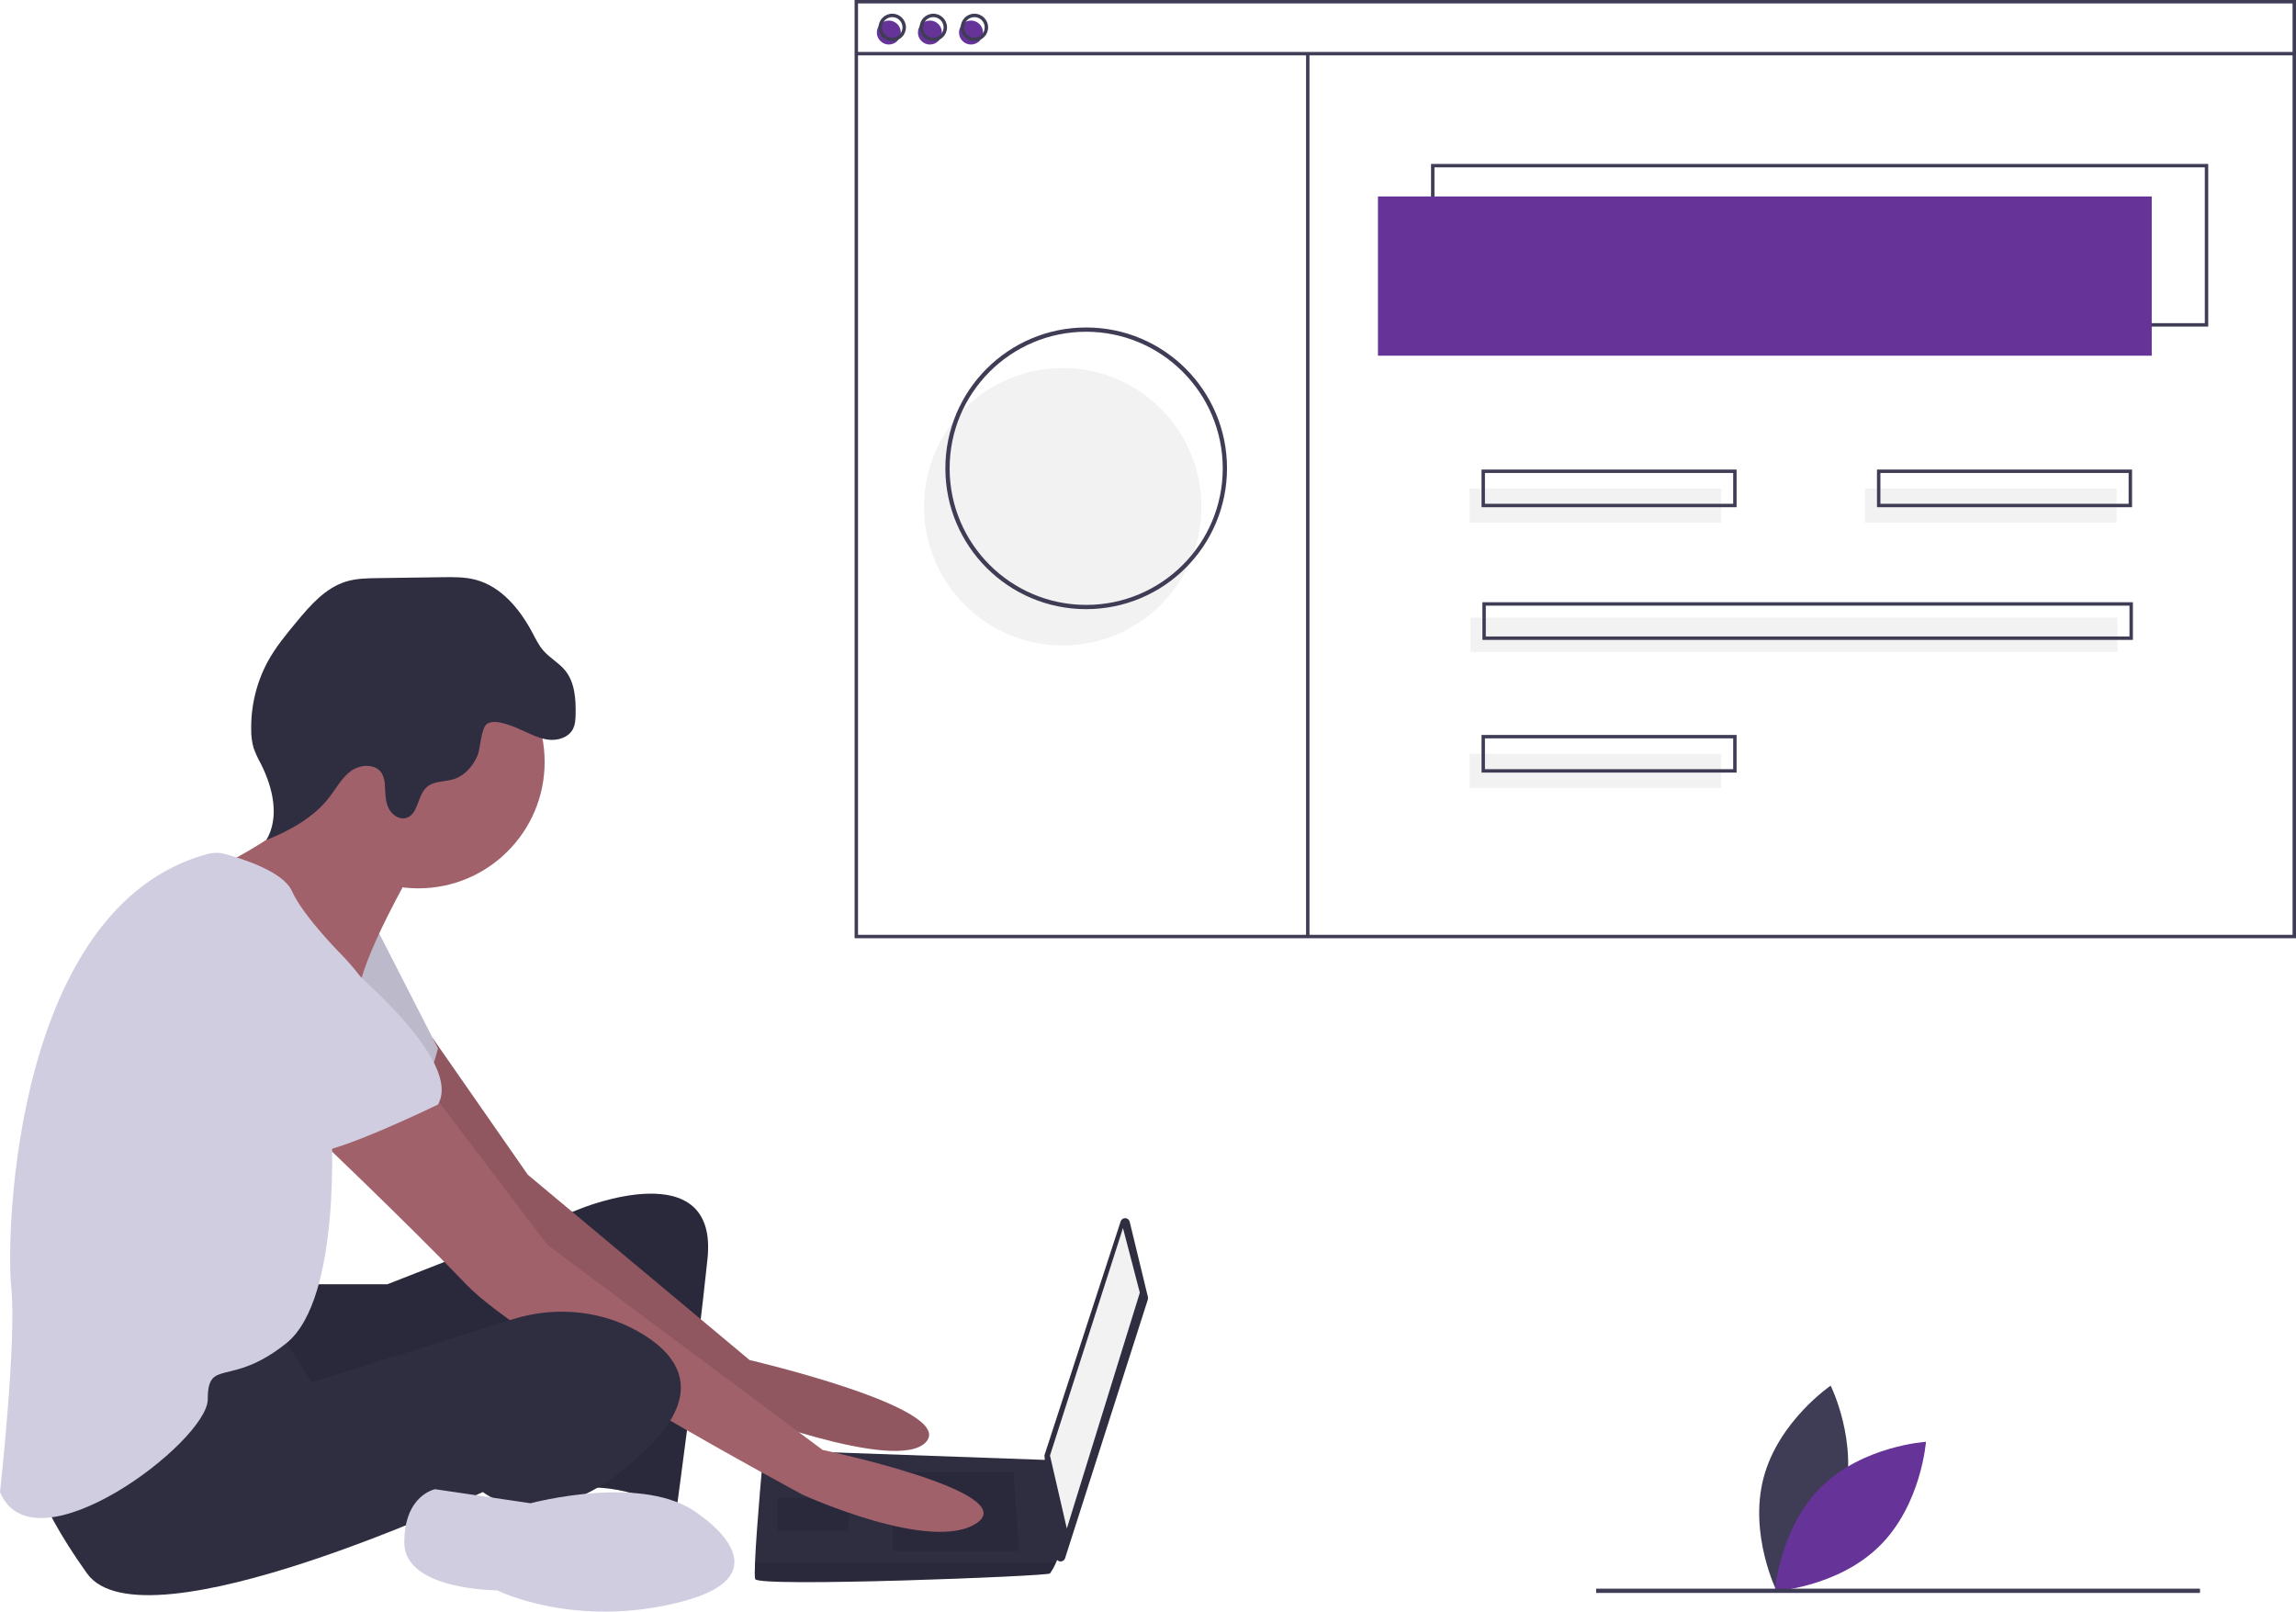
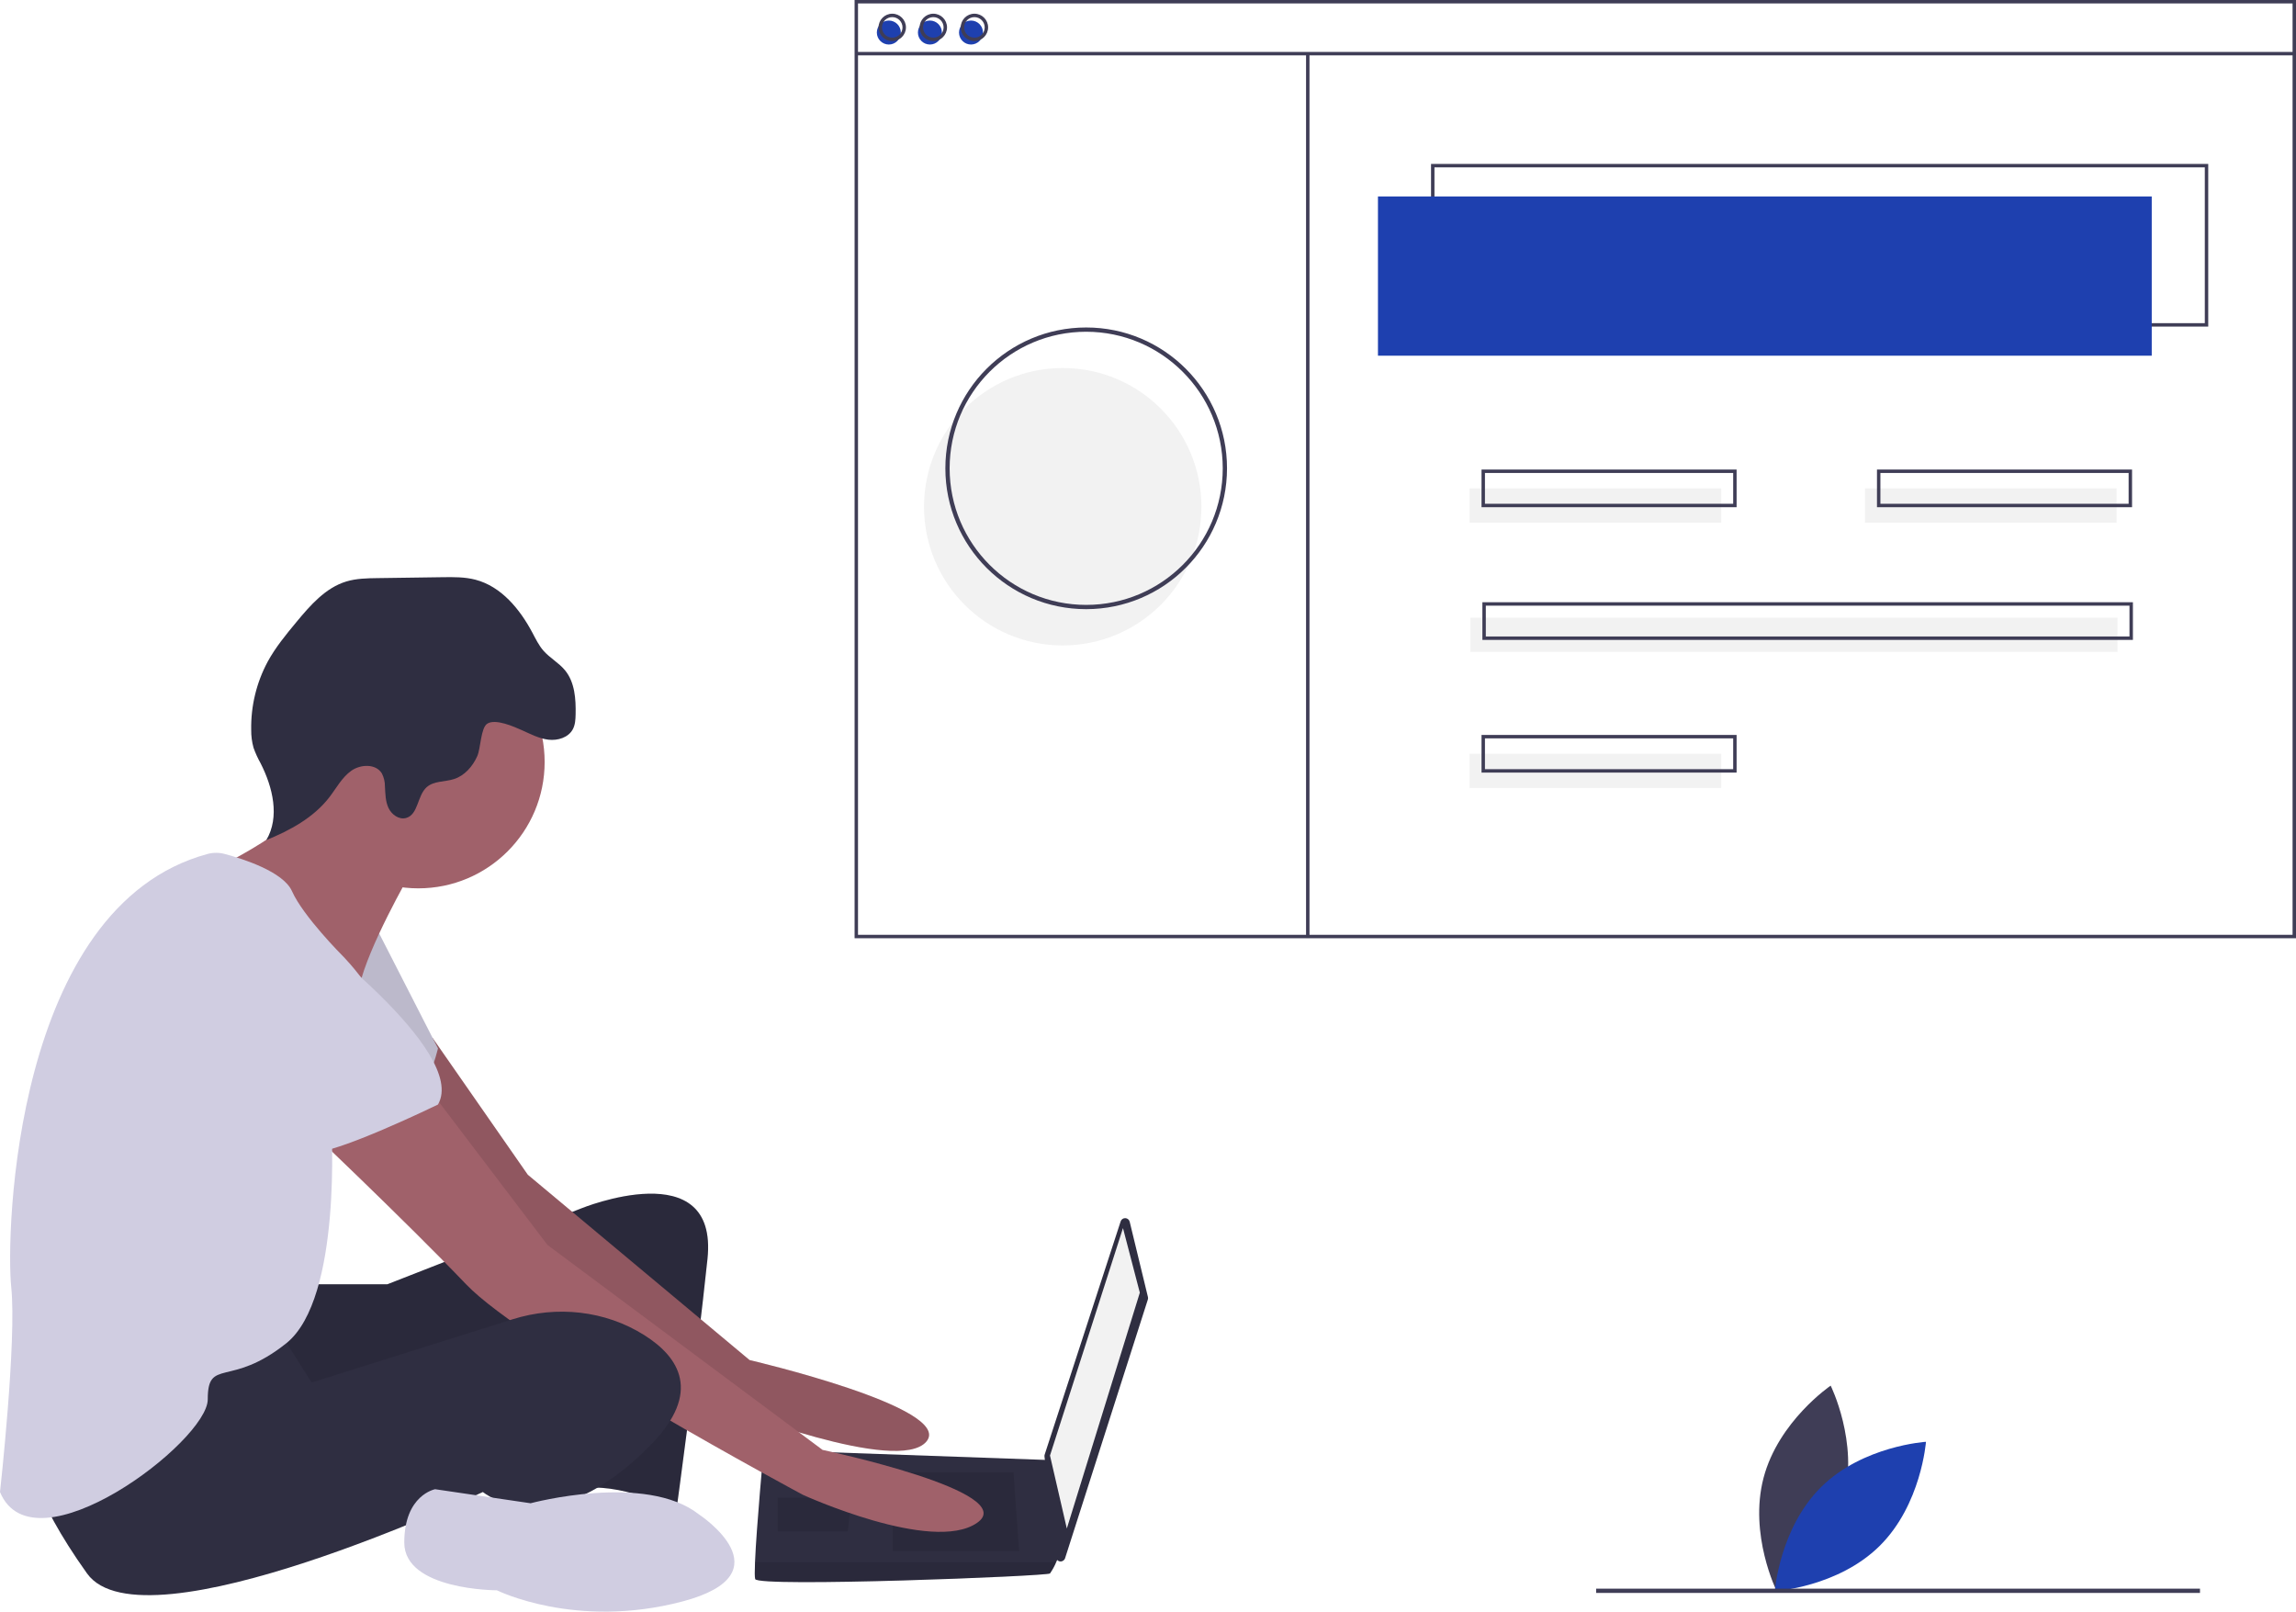
<svg xmlns="http://www.w3.org/2000/svg" id="ade8c9af-7e2e-4eda-b5c8-b06129257226" data-name="Layer 1" viewBox="0 0 1076.064 755.228">
  <path d="M926.114,774.809c-6.985,26.598-31.459,43.22-31.459,43.22s-13.15-26.502-6.166-53.1,31.459-43.22,31.459-43.22S933.098,748.211,926.114,774.809Z" transform="translate(-61.96814 -72.38605)" fill="#3f3d56" />
-   <path d="M915.52,769.183c-19.563,19.327-21.751,48.831-21.751,48.831s29.528-1.831,49.091-21.159,21.751-48.831,21.751-48.831S935.082,749.855,915.52,769.183Z" transform="translate(-61.96814 -72.38605)" fill="#663399" />
+   <path d="M915.52,769.183c-19.563,19.327-21.751,48.831-21.751,48.831s29.528-1.831,49.091-21.159,21.751-48.831,21.751-48.831S935.082,749.855,915.52,769.183Z" transform="translate(-61.96814 -72.38605)" fill="#1E40AF" />
  <path d="M206.702,674.194h36.841l90.788-35.526s64.472-26.315,59.209,23.684-14.473,117.103-14.473,117.103-28.947-13.158-44.736-9.21-5.263-80.262-5.263-80.262-128.945,61.841-140.787,53.946-14.473-63.157-14.473-63.157Z" transform="translate(-61.96814 -72.38605)" fill="#2f2e41" />
  <path d="M206.702,674.194h36.841l90.788-35.526s64.472-26.315,59.209,23.684-14.473,117.103-14.473,117.103-28.947-13.158-44.736-9.21-5.263-80.262-5.263-80.262-128.945,61.841-140.787,53.946-14.473-63.157-14.473-63.157Z" transform="translate(-61.96814 -72.38605)" opacity="0.1" />
  <path d="M264.746,558.82l44.586,64.059L413.277,709.72s96.051,22.368,82.893,38.157S402.751,732.088,402.751,732.088s-119.735-86.84-123.682-93.419S231.702,570.249,231.702,570.249Z" transform="translate(-61.96814 -72.38605)" fill="#a0616a" />
  <path d="M264.746,558.82l44.586,64.059L413.277,709.72s96.051,22.368,82.893,38.157S402.751,732.088,402.751,732.088s-119.735-86.84-123.682-93.419S231.702,570.249,231.702,570.249Z" transform="translate(-61.96814 -72.38605)" opacity="0.1" />
  <path d="M238.281,507.092l28.947,56.578s-6.579,27.631-17.105,30.263-55.262-34.21-55.262-34.21Z" transform="translate(-61.96814 -72.38605)" fill="#d0cde1" />
  <path d="M238.281,507.092l28.947,56.578s-6.579,27.631-17.105,30.263-55.262-34.21-55.262-34.21Z" transform="translate(-61.96814 -72.38605)" opacity="0.1" />
  <path d="M591.419,644.9,599.97,680.172a2.203,2.203,0,0,1-.043,1.19L561.14,802.574a2.203,2.203,0,0,1-4.287-.423l-5.366-47.219a2.203,2.203,0,0,1,.094-.931L587.184,644.737A2.203,2.203,0,0,1,591.419,644.9Z" transform="translate(-61.96814 -72.38605)" fill="#2f2e41" />
  <polygon points="526.306 575.493 534.2 605.756 499.99 716.28 492.096 682.07 526.306 575.493" fill="#f2f2f2" />
  <path d="M415.909,812.35c1.316,3.947,136.839-1.316,138.155-2.632a28.561,28.561,0,0,0,2.895-5.263c1.237-2.632,2.368-5.263,2.368-5.263L554.064,756.588l-134.208-4.763s-3.355,36.105-4.039,52.631C415.646,808.626,415.646,811.56,415.909,812.35Z" transform="translate(-61.96814 -72.38605)" fill="#2f2e41" />
  <polygon points="474.991 689.965 477.622 726.806 418.413 726.806 418.413 689.965 474.991 689.965" opacity="0.1" />
  <polygon points="398.677 701.806 399.03 701.736 397.361 717.596 364.467 717.596 364.467 701.806 398.677 701.806" opacity="0.1" />
  <path d="M415.909,812.35c1.316,3.947,136.839-1.316,138.155-2.632a28.561,28.561,0,0,0,2.895-5.263H415.817C415.646,808.626,415.646,811.56,415.909,812.35Z" transform="translate(-61.96814 -72.38605)" opacity="0.1" />
  <circle cx="196.049" cy="357.076" r="59.209" fill="#a0616a" />
  <path d="M254.07,482.093s-19.736,34.21-23.684,52.631-59.209-36.841-59.209-36.841l-7.237-19.079s51.973-24.342,48.025-44.078S254.07,482.093,254.07,482.093Z" transform="translate(-61.96814 -72.38605)" fill="#a0616a" />
  <path d="M264.596,584.722l53.946,71.051,128.945,96.051s93.419,19.736,72.367,34.21-81.577-13.158-81.577-13.158S308.016,703.141,280.385,674.194s-78.946-77.63-78.946-77.63Z" transform="translate(-61.96814 -72.38605)" fill="#a0616a" />
  <path d="M192.229,695.247,208.018,720.246l94.231-29.646c20.676-6.505,43.348-4.111,61.687,7.442,16.447,10.362,26.973,26.809,3.289,51.15-47.368,48.683-78.946,22.368-78.946,22.368S129.072,846.559,102.757,809.718s-27.631-55.262-27.631-55.262S176.44,691.299,192.229,695.247Z" transform="translate(-61.96814 -72.38605)" fill="#2f2e41" />
  <path d="M389.593,782.087s42.104,27.631-7.895,40.789-86.84-5.263-86.84-5.263-43.42,0-43.42-22.368,14.473-25,14.473-25l44.736,6.579S364.594,762.351,389.593,782.087Z" transform="translate(-61.96814 -72.38605)" fill="#d0cde1" />
  <path d="M306.589,414.568c4.03,1.797,8.026,3.923,12.408,4.444s9.371-1.008,11.444-4.903c1.12-2.104,1.248-4.578,1.3-6.961.158-7.225-.364-15.036-4.943-20.627-2.914-3.559-7.167-5.802-10.184-9.274-2.161-2.488-3.599-5.503-5.148-8.411-5.866-11.017-14.551-21.606-26.622-24.782-5.04-1.326-10.328-1.262-15.539-1.188l-30.397.429c-4.919.069-9.914.15-14.623,1.574-9.784,2.958-16.908,11.186-23.432,19.054-4.881,5.887-9.775,11.834-13.439,18.547a65.079,65.079,0,0,0-7.714,31.887,29.833,29.833,0,0,0,1.093,8.437,46.822,46.822,0,0,0,3.316,7.284c5.7,11.197,9.085,25.182,2.665,35.983,11.152-4.555,22.186-10.528,29.542-20.068,3.291-4.267,5.872-9.263,10.258-12.395s11.532-3.403,14.346,1.193a12.857,12.857,0,0,1,1.451,6.022c.206,3.45.2,7.033,1.663,10.164s4.947,5.658,8.273,4.721c5.729-1.614,5.18-10.406,9.593-14.4,3.351-3.033,8.521-2.453,12.826-3.83,5.016-1.604,8.779-5.95,10.924-10.759,1.63-3.656,1.606-13.223,4.691-15.203C294.208,409.022,303.004,412.969,306.589,414.568Z" transform="translate(-61.96814 -72.38605)" fill="#2f2e41" />
  <path d="M159.24,472.562a15.616,15.616,0,0,1,8.128.021c8.446,2.268,27.38,8.27,31.44,17.405,5.263,11.842,23.684,30.263,23.684,30.263s25,25,19.736,42.104-25,36.841-25,36.841,5.263,81.577-21.052,102.63-36.841,6.579-36.841,26.315S77.757,809.718,61.968,771.561c0,0,7.895-71.051,5.263-96.051C64.638,650.871,68.434,497.145,159.24,472.562Z" transform="translate(-61.96814 -72.38605)" fill="#d0cde1" />
  <path d="M201.439,505.777s80.262,59.209,65.788,84.209c0,0-48.683,23.684-59.209,22.368s-51.315-47.368-61.841-51.315S130.388,486.04,201.439,505.777Z" transform="translate(-61.96814 -72.38605)" fill="#d0cde1" />
  <circle cx="498.064" cy="237.458" r="65" fill="#f2f2f2" />
  <path d="M1096.898,225.427H732.649V149.207H1096.898ZM734.254,223.822h361.039v-73.01H734.254Z" transform="translate(-61.96814 -72.38605)" fill="#3f3d56" />
-   <rect x="645.809" y="92.065" width="362.644" height="74.615" fill="#663399" />
-   <circle cx="416.565" cy="15.244" r="5.616" fill="#663399" />
-   <circle cx="435.82" cy="15.244" r="5.616" fill="#663399" />
-   <circle cx="455.076" cy="15.244" r="5.616" fill="#663399" />
+   <rect x="645.809" y="92.065" width="362.644" height="74.615" fill="#1E40AF" />
+   <circle cx="416.565" cy="15.244" r="5.616" fill="#1E40AF" />
+   <circle cx="435.82" cy="15.244" r="5.616" fill="#1E40AF" />
+   <circle cx="455.076" cy="15.244" r="5.616" fill="#1E40AF" />
  <path d="M1138.032,512.052H462.487V72.386h675.545Zm-673.94-1.605h672.336V73.991H464.092Z" transform="translate(-61.96814 -72.38605)" fill="#3f3d56" />
  <rect x="401.321" y="24.338" width="673.94" height="1.605" fill="#3f3d56" />
  <path d="M480.138,91.641a6.418,6.418,0,1,1,6.418-6.418A6.426,6.426,0,0,1,480.138,91.641Zm0-11.232a4.814,4.814,0,1,0,4.814,4.814A4.819,4.819,0,0,0,480.138,80.409Z" transform="translate(-61.96814 -72.38605)" fill="#3f3d56" />
  <path d="M499.393,91.641a6.418,6.418,0,1,1,6.418-6.418A6.426,6.426,0,0,1,499.393,91.641Zm0-11.232a4.814,4.814,0,1,0,4.814,4.814A4.819,4.819,0,0,0,499.393,80.409Z" transform="translate(-61.96814 -72.38605)" fill="#3f3d56" />
  <path d="M518.649,91.641A6.418,6.418,0,1,1,525.067,85.223,6.426,6.426,0,0,1,518.649,91.641Zm0-11.232a4.814,4.814,0,1,0,4.814,4.814A4.819,4.819,0,0,0,518.649,80.409Z" transform="translate(-61.96814 -72.38605)" fill="#3f3d56" />
  <rect x="612.109" y="25.14" width="1.605" height="414.346" fill="#3f3d56" />
  <rect x="688.733" y="228.859" width="117.94" height="16.046" fill="#f2f2f2" />
  <rect x="874.067" y="228.859" width="117.94" height="16.046" fill="#f2f2f2" />
  <path d="M875.861,310.07H756.317V292.42H875.861Zm-117.94-1.605H874.257V294.024H757.922Z" transform="translate(-61.96814 -72.38605)" fill="#3f3d56" />
  <rect x="688.733" y="353.217" width="117.94" height="16.046" fill="#f2f2f2" />
  <path d="M875.861,434.428H756.317V416.778H875.861Zm-117.94-1.605H874.257V418.382H757.922Z" transform="translate(-61.96814 -72.38605)" fill="#3f3d56" />
  <rect x="689.134" y="289.433" width="303.273" height="16.046" fill="#f2f2f2" />
  <path d="M1061.596,372.249H756.718V354.599h304.878ZM758.323,370.645h301.669V356.203H758.323Z" transform="translate(-61.96814 -72.38605)" fill="#3f3d56" />
  <path d="M1061.195,310.07H941.651V292.42H1061.195Zm-117.94-1.605h116.335V294.024H943.255Z" transform="translate(-61.96814 -72.38605)" fill="#3f3d56" />
  <path d="M571.032,357.844a66,66,0,1,1,66-66A66.075,66.075,0,0,1,571.032,357.844Zm0-130a64,64,0,1,0,64,64A64.073,64.073,0,0,0,571.032,227.844Z" transform="translate(-61.96814 -72.38605)" fill="#3f3d56" />
  <rect x="748.064" y="744.458" width="283" height="2" fill="#3f3d56" />
</svg>
